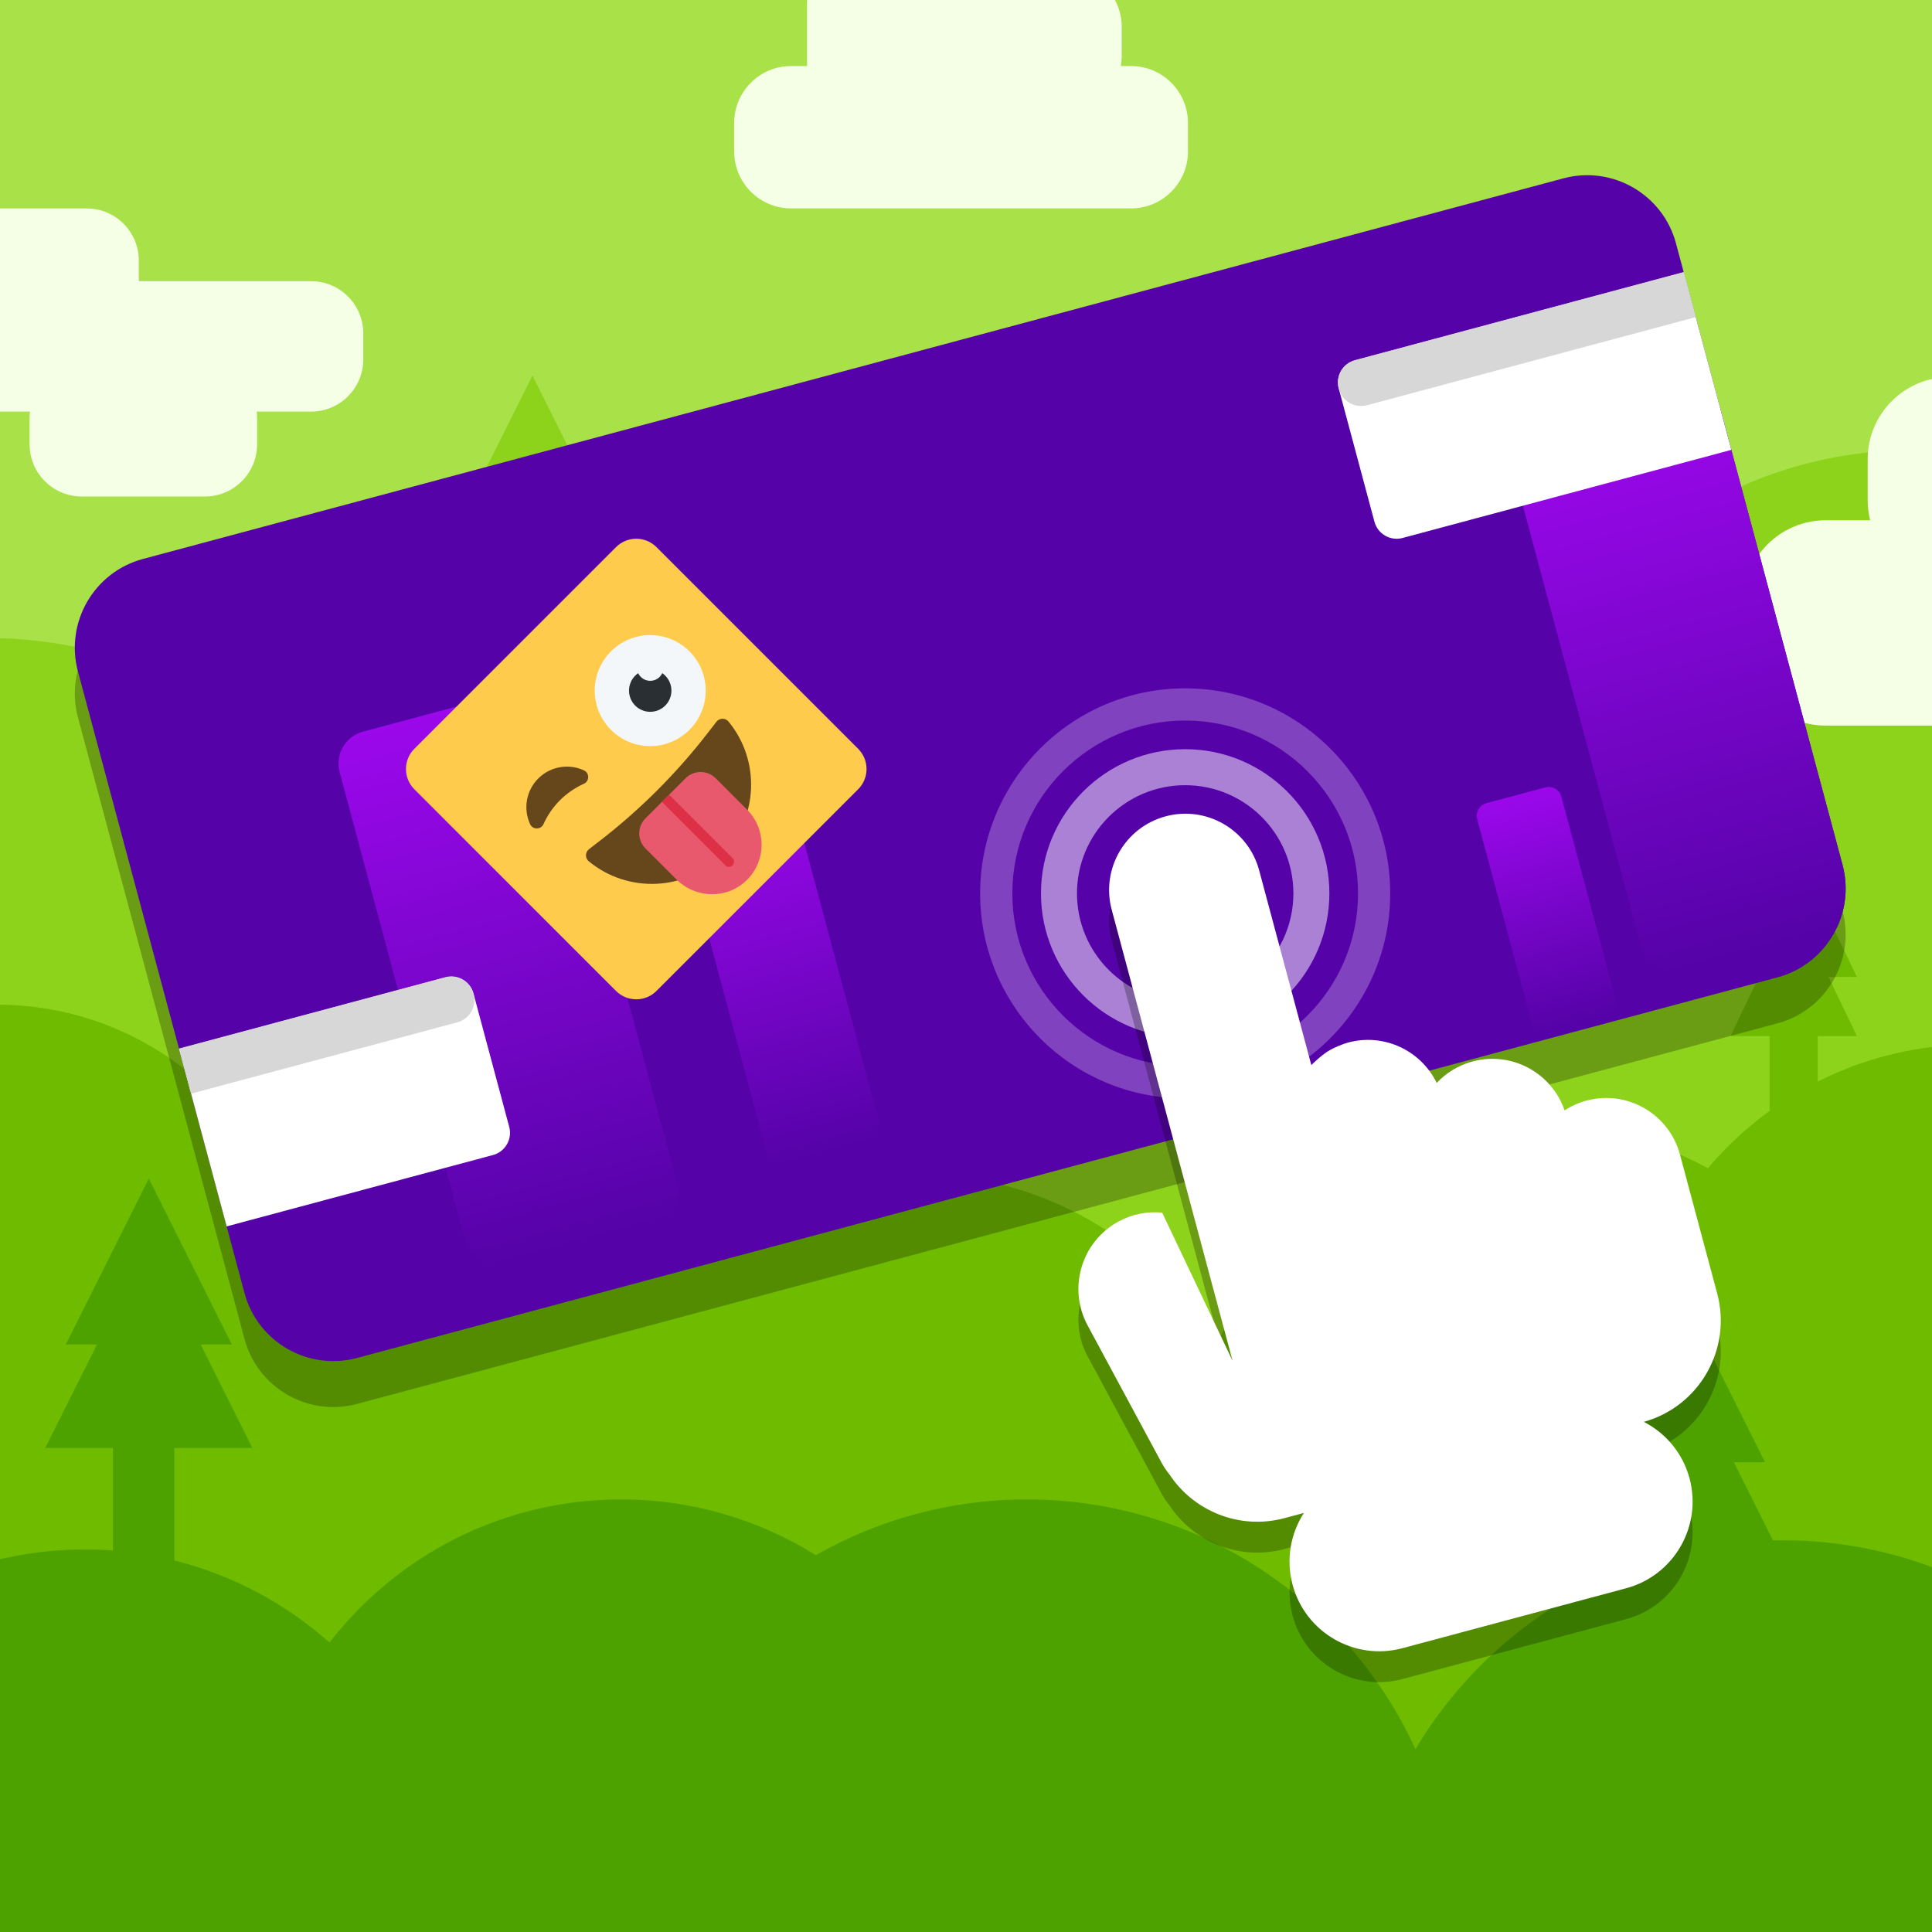
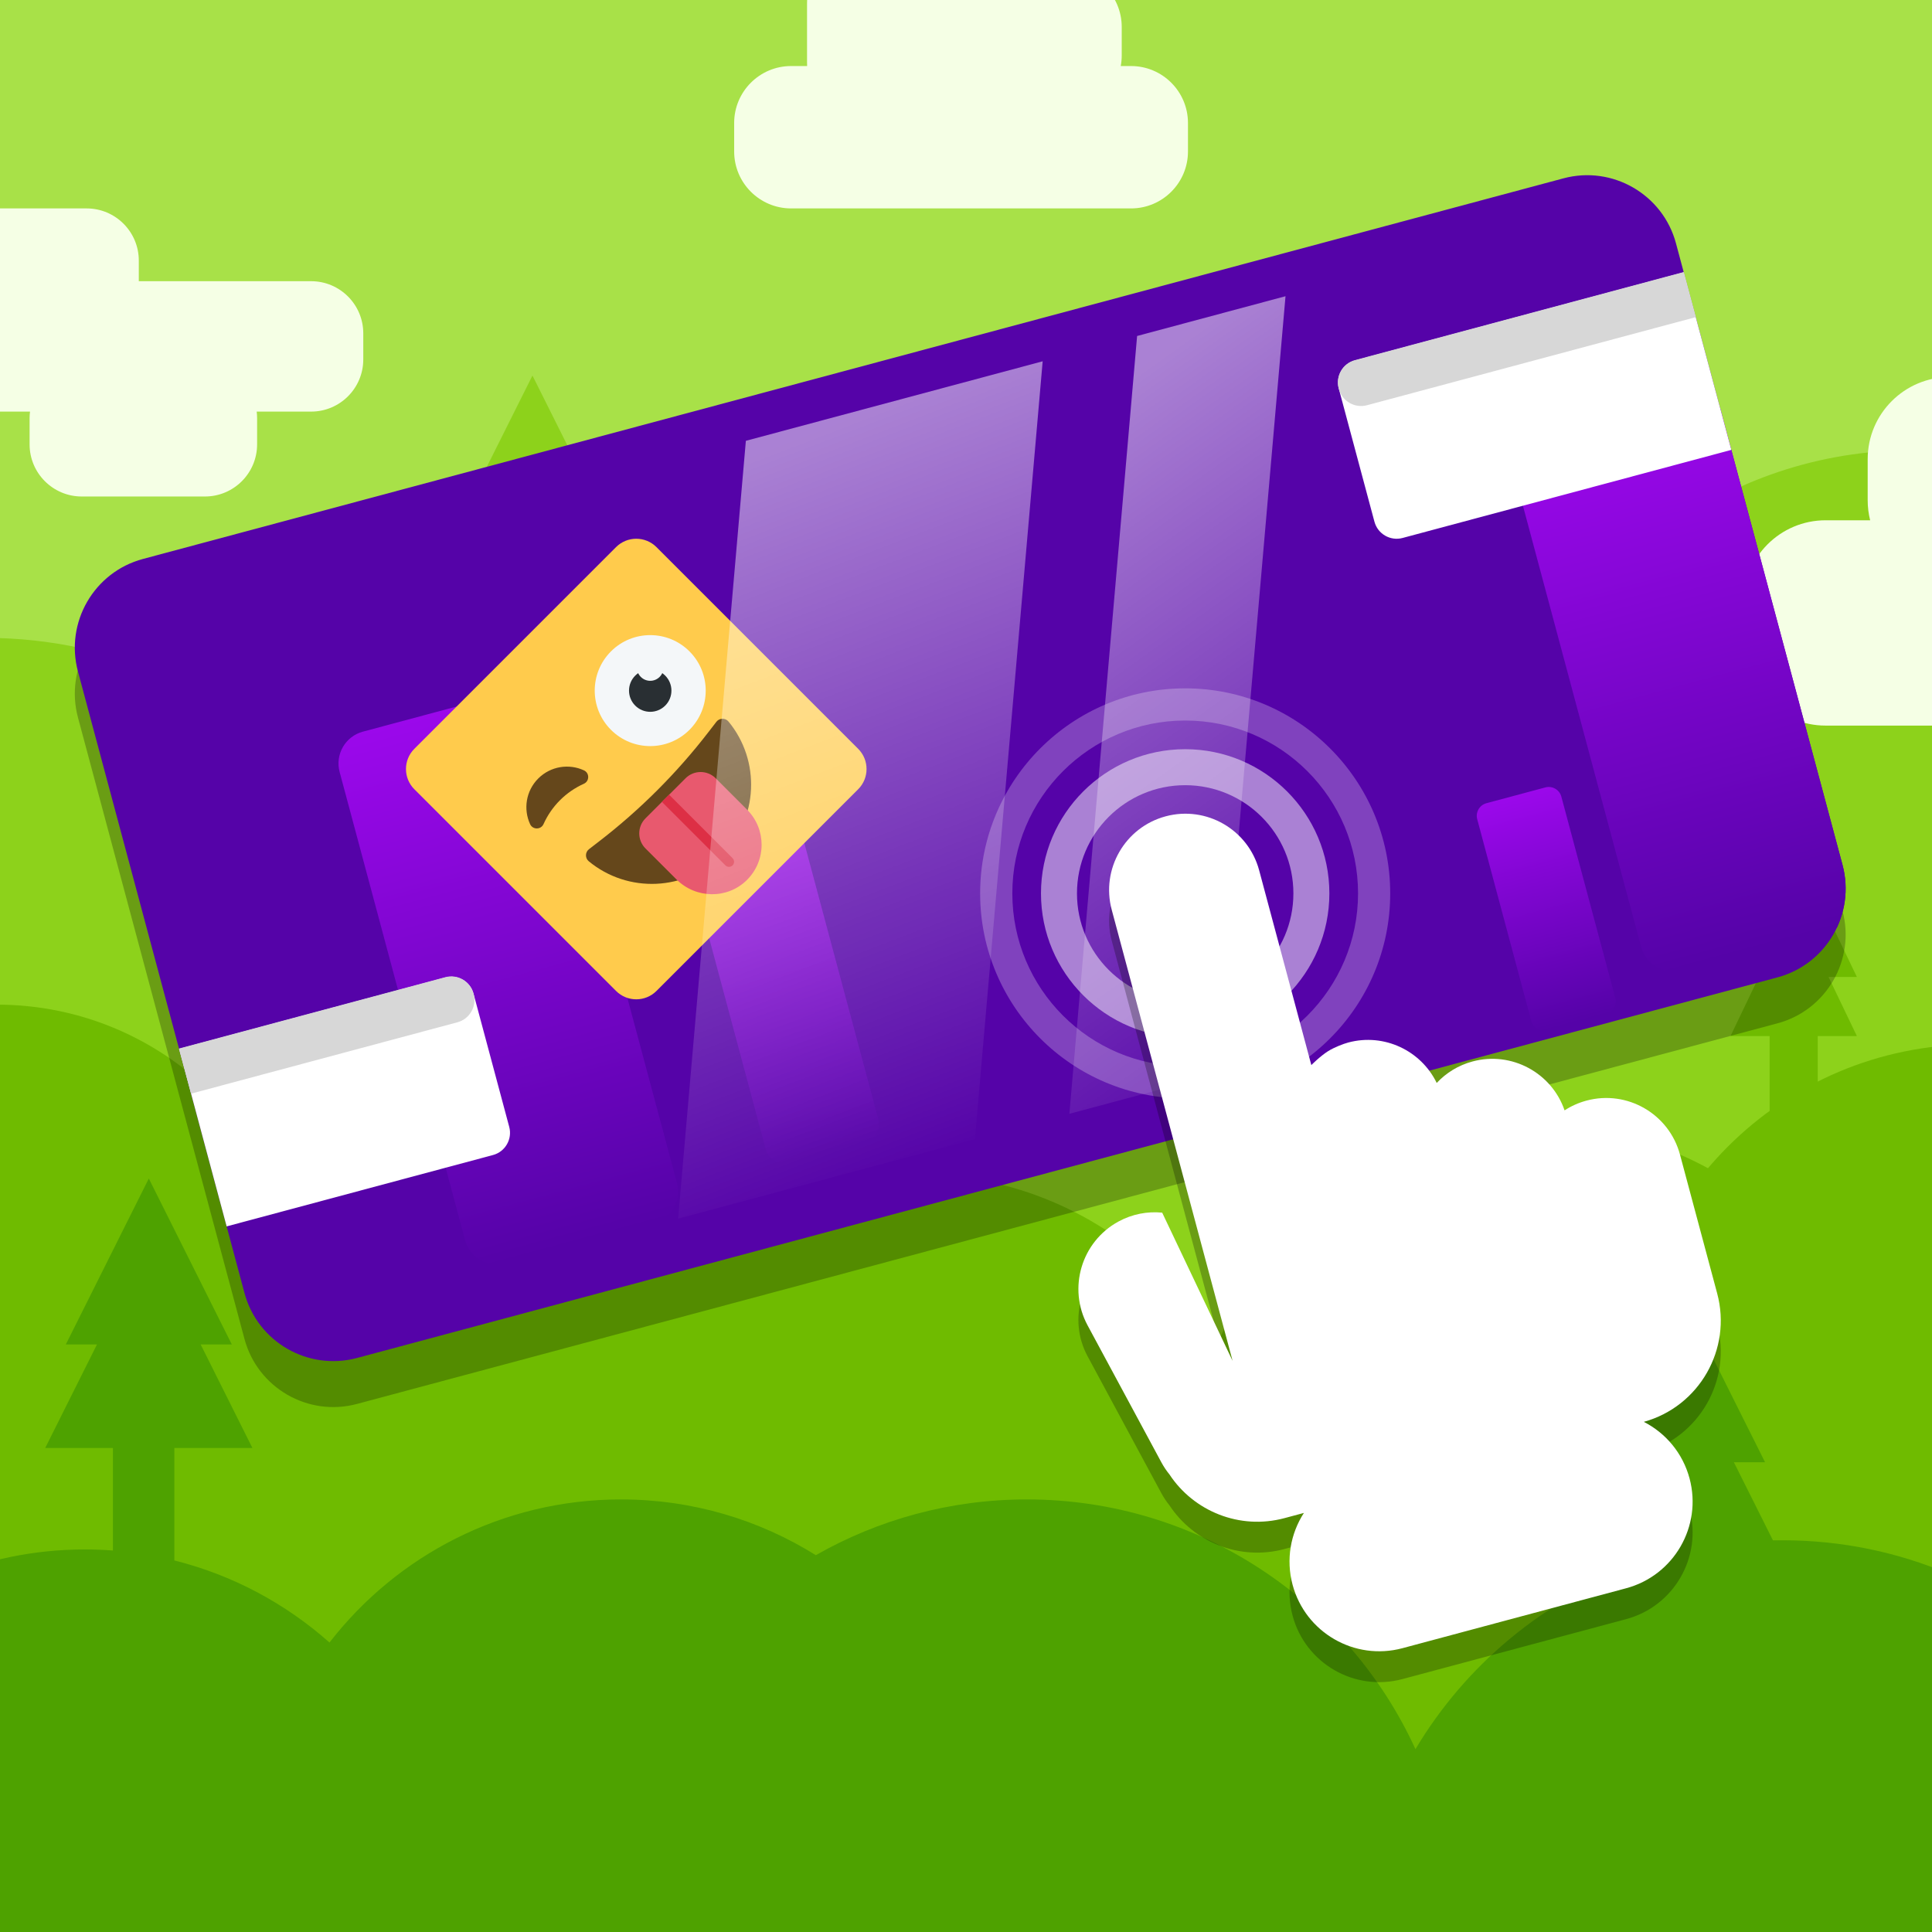
<svg xmlns="http://www.w3.org/2000/svg" width="100%" height="100%" viewBox="0 0 100 100" version="1.1" xml:space="preserve" style="fill-rule:evenodd;clip-rule:evenodd;stroke-linejoin:round;stroke-miterlimit:2;">
  <g id="Background-Forest" transform="matrix(0.169168,0,0,0.169106,-11.3683,3.64141)">
    <g id="Background-Forest1">
      <g id="Layer-1" transform="matrix(1.01697,0,0,1.22606,-7.80764,-48.6039)">
        <rect x="0" y="0" width="920" height="430" style="fill:rgb(168,225,72);" />
        <g transform="matrix(1.60764,0,0,1.01535,-949.944,84.859)">
          <path d="M710.247,440.98C696.907,478.767 667.767,505 634,505C587.639,505 550,455.55 550,394.641L550,205.359C550,144.45 587.639,95 634,95C658.716,95 680.953,109.054 696.33,131.407C703.646,110.682 715.716,93.432 730.696,82.08L721.327,82.08L728.87,62.268L724.328,62.268L736.419,30.509L748.51,62.268L743.969,62.268L747.781,72.282C755.62,69.1 763.947,67.387 772.577,67.387C810.01,67.387 841.757,99.625 852.596,144.104C861.624,139.344 871.48,136.725 881.797,136.725C883.557,136.725 885.304,136.801 887.036,136.952L887.036,124.757L877.172,124.757L884.714,104.945L880.173,104.945L892.264,73.186L904.355,104.945L899.814,104.945L907.357,124.757L895.982,124.757L895.982,138.407C903.073,140.109 909.832,143.064 916.122,147.091C917.149,118.616 926.979,93.147 942.112,75.283L942.112,61.646L935.527,61.646L940.562,48.42L937.531,48.42L945.602,27.219L953.674,48.42L950.642,48.42L955.677,61.646L948.084,61.646L948.084,68.896C961.103,56.307 977.18,48.865 994.57,48.865C1037.92,48.865 1073.11,95.099 1073.11,152.047L1073.11,329.019C1073.11,385.967 1037.92,432.201 994.57,432.201C982.265,432.201 970.617,428.475 960.244,421.836C958.273,476.486 923.878,520.061 881.797,520.061C851.498,520.061 825.184,497.472 812.088,464.423C800.308,472.696 786.856,477.387 772.577,477.387C747.861,477.387 725.624,463.332 710.247,440.98Z" style="fill:rgb(141,210,27);" />
        </g>
        <g transform="matrix(8.93682,0,0,7.73511,-147.353,88.0685)">
          <path d="M83.953,23L83,23L85.127,18.746L87.254,23L86.3,23L87.254,24.907L85.936,24.907L85.936,28.258L84.317,28.258L84.317,24.907L83,24.907L83.953,23Z" style="fill:rgb(111,187,0);" />
        </g>
        <g transform="matrix(7.17917,0,0,6.21381,-456.229,116.588)">
          <path d="M83.953,23L83,23L85.127,18.746L87.254,23L86.3,23L87.254,24.907L85.936,24.907L85.936,28.258L84.317,28.258L84.317,24.907L83,24.907L83.953,23Z" style="fill:rgb(111,187,0);" />
        </g>
        <g transform="matrix(1.4722,0,0,0.929808,-809.708,196.973)">
          <g transform="matrix(3.7882,0,0,4.97694,510.409,-157.254)">
            <path d="M40,64.5L40,105.5C40,114.607 32.607,122 23.5,122C14.393,122 7,114.607 7,105.5L7,64.5C7,55.393 14.393,48 23.5,48C32.607,48 40,55.393 40,64.5Z" style="fill:rgb(111,187,0);" />
          </g>
          <g transform="matrix(4.32175,0,0,5.67792,580.468,-190.9)">
            <path d="M40,64.5L40,105.5C40,114.607 32.607,122 23.5,122C14.393,122 7,114.607 7,105.5L7,64.5C7,55.393 14.393,48 23.5,48C32.607,48 40,55.393 40,64.5Z" style="fill:rgb(111,187,0);" />
          </g>
          <g transform="matrix(4.32175,0,0,5.67792,685.847,-145.371)">
            <path d="M40,64.5L40,105.5C40,114.607 32.607,122 23.5,122C14.393,122 7,114.607 7,105.5L7,64.5C7,55.393 14.393,48 23.5,48C32.607,48 40,55.393 40,64.5Z" style="fill:rgb(111,187,0);" />
          </g>
          <g transform="matrix(4.32175,0,0,5.67792,813.498,-158.365)">
            <path d="M40,64.5L40,105.5C40,114.607 32.607,122 23.5,122C14.393,122 7,114.607 7,105.5L7,64.5C7,55.393 14.393,48 23.5,48C32.607,48 40,55.393 40,64.5Z" style="fill:rgb(111,187,0);" />
          </g>
          <g transform="matrix(4.32175,0,0,5.67792,902.05,-180.222)">
            <path d="M40,64.5L40,105.5C40,114.607 32.607,122 23.5,122C14.393,122 7,114.607 7,105.5L7,64.5C7,55.393 14.393,48 23.5,48C32.607,48 40,55.393 40,64.5Z" style="fill:rgb(111,187,0);" />
          </g>
        </g>
        <g transform="matrix(1.32002,0,0,0.625318,-737.636,349.488)">
          <path d="M700.436,447.871C685.065,482.617 661.013,505 634,505C587.639,505 550,439.071 550,357.866L550,242.134C550,160.929 587.639,95 634,95C636.16,95 638.302,95.143 640.422,95.424L640.422,54.482L624.988,54.482L636.789,13.156L629.684,13.156L648.601,-53.089L667.518,13.156L660.413,13.156L672.214,54.482L654.418,54.482L654.418,99.385C667.749,105.225 679.822,116.65 689.779,132.157C705.149,97.411 729.201,75.028 756.214,75.028C772.517,75.028 787.741,83.18 800.629,97.282C814.819,83.12 831.236,75.027 848.723,75.027C888.031,75.027 921.929,115.918 937.298,174.719C948.722,141.158 966.538,115.033 987.794,101.515L974.449,101.515L986.25,60.189L979.145,60.189L998.062,-6.056L1016.98,60.189L1009.87,60.189L1018.78,91.374C1019.51,91.346 1020.25,91.331 1020.99,91.331C1074.72,91.331 1118.35,167.747 1118.35,261.869L1118.35,396.01C1118.35,490.132 1074.72,566.548 1020.99,566.548C981.678,566.548 947.78,525.657 932.411,466.856C915.419,516.775 884.285,550.244 848.723,550.244C817.072,550.244 788.929,523.733 771.142,482.708C766.297,484.232 761.308,485.028 756.214,485.028C734.815,485.028 715.275,470.982 700.436,447.871Z" style="fill:rgb(78,162,0);" />
        </g>
      </g>
      <g id="Cloud" transform="matrix(0.928177,0,0,0.928177,-691.103,-171.385)">
        <g transform="matrix(0.609756,0,0,1,360.908,-76.8235)">
          <path d="M764.189,374L675.712,374C660.149,374 647.515,366.293 647.515,356.8L647.515,348.2C647.515,338.707 660.149,331 675.712,331L700,331L700,324.2C700,314.707 712.635,307 728.198,307L794.802,307C810.365,307 823,314.707 823,324.2L823,331L916.157,331C931.72,331 944.354,338.707 944.354,348.2L944.354,356.8C944.354,366.293 931.72,374 916.157,374L886.731,374C886.882,374.72 886.96,375.455 886.96,376.2L886.96,384.8C886.96,394.293 874.325,402 858.762,402L792.158,402C776.595,402 763.96,394.293 763.96,384.8L763.96,376.2C763.96,375.455 764.038,374.72 764.189,374Z" style="fill:rgb(245,255,229);" />
        </g>
        <g transform="matrix(0.768072,0,0,1.57455,895,-197.607)">
          <path d="M821.899,337.079C839.763,337.913 853.751,345.266 853.751,354.2L853.751,362.8C853.751,372.293 837.958,380 818.504,380L681.948,380C662.494,380 646.701,372.293 646.701,362.8L646.701,354.2C646.701,344.707 662.494,337 681.948,337L701.06,337C700.368,335.656 700,334.249 700,332.8L700,324.2C700,314.707 715.794,307 735.247,307L787.753,307C807.206,307 823,314.707 823,324.2L823,332.8C823,334.277 822.618,335.711 821.899,337.079Z" style="fill:rgb(245,255,229);" />
        </g>
        <g transform="matrix(0.435003,0,0,1.09195,828.744,-183.671)">
          <path d="M822.253,336L830.041,336C853.863,336 873.202,343.707 873.202,353.2L873.202,361.8C873.202,371.293 853.863,379 830.041,379L572.465,379C548.644,379 529.304,371.293 529.304,361.8L529.304,353.2C529.304,343.707 548.644,336 572.465,336L584.601,336C584.554,335.6 584.53,335.198 584.53,334.793L584.53,317.211C584.53,303.298 612.875,292.002 647.787,292.002L679.416,292.002C705.356,292.002 727.671,298.238 737.427,307.151C739.303,307.051 741.216,307 743.16,307L779.84,307C803.661,307 823,314.707 823,324.2L823,332.8C823,333.893 822.743,334.963 822.253,336Z" style="fill:rgb(245,255,229);" />
        </g>
      </g>
    </g>
    <g transform="matrix(2.17308,-0.582487,0.582272,2.17387,-560.229,-89.9332)">
      <g id="Phone">
        <g>
          <g transform="matrix(1,0,0,1,-1.61762,6.03705)">
            <path d="M473.125,192.5L473.125,280C473.125,286.899 467.524,292.5 460.625,292.5L260.625,292.5C253.726,292.5 248.125,286.899 248.125,280L248.125,192.5C248.125,185.601 253.726,180 260.625,180L460.625,180C467.524,180 473.125,185.601 473.125,192.5Z" style="fill-opacity:0.25;" />
          </g>
          <g>
            <g>
-               <clipPath id="_clip1">
-                 <path d="M473.125,192.5L473.125,280C473.125,286.899 467.524,292.5 460.625,292.5L260.625,292.5C253.726,292.5 248.125,286.899 248.125,280L248.125,192.5C248.125,185.601 253.726,180 260.625,180L460.625,180C467.524,180 473.125,185.601 473.125,192.5Z" />
-               </clipPath>
-               <g clip-path="url(#_clip1)">
-                 <g id="Background" transform="matrix(0.412391,0,0,0.682116,192.277,102.697)">
-                   <g transform="matrix(2.24999,0,0,1.125,-288.629,-14.1657)">
-                     <rect x="188.469" y="113.328" width="242.489" height="146.603" style="fill:rgb(85,3,168);" />
-                   </g>
-                   <g transform="matrix(1.19315e-16,-1.95942,1.29242,-7.21352e-17,-96.0981,2095.81)">
-                     <path d="M989,245.4L989,284.6C989,289.236 987.499,293 985.65,293L936.35,293C934.501,293 933,289.236 933,284.6L933,245.4C933,240.764 934.501,237 936.35,237L985.65,237C987.499,237 989,240.764 989,245.4Z" style="fill:url(#_Linear2);" />
-                   </g>
-                   <g transform="matrix(2.62802e-16,-1.95942,1.29242,-4.49428e-17,303.569,2100.05)">
-                     <path d="M989,245.4L989,284.6C989,289.236 987.499,293 985.65,293L936.35,293C934.501,293 933,289.236 933,284.6L933,245.4C933,240.764 934.501,237 936.35,237L985.65,237C987.499,237 989,240.764 989,245.4Z" style="fill:url(#_Linear3);" />
-                   </g>
-                   <g transform="matrix(9.01494e-17,-1.30495,0.686198,-5.45022e-17,151.109,1480.24)">
-                     <path d="M989,245.4L989,284.6C989,289.236 987.803,293 986.33,293L935.67,293C934.197,293 933,289.236 933,284.6L933,245.4C933,240.764 934.197,237 935.67,237L986.33,237C987.803,237 989,240.764 989,245.4Z" style="fill:url(#_Linear4);" />
-                   </g>
-                   <g transform="matrix(5.3232e-17,-0.835726,0.512991,-3.21828e-17,446.974,1056.23)">
-                     <path d="M989,245.4L989,284.6C989,289.236 987.603,293 985.883,293L936.117,293C934.397,293 933,289.236 933,284.6L933,245.4C933,240.764 934.397,237 936.117,237L985.883,237C987.603,237 989,240.764 989,245.4Z" style="fill:url(#_Linear5);" />
-                   </g>
-                 </g>
-                 <g transform="matrix(0.604234,0,0,0.604234,-348.14,-615.291)">
-                   <g id="Cube" transform="matrix(1,2.77556e-17,2.498e-16,1,-46.5464,15.5155)">
-                     <g transform="matrix(5.09009,0,0,6.15295,918.699,1109.38)">
-                       <path d="M35.735,49.583L35.735,54.626C35.735,55.09 35.28,55.467 34.719,55.467L8.301,55.467C7.74,55.467 7.285,55.09 7.285,54.626L7.285,49.583C7.285,49.119 7.74,48.742 8.301,48.742L34.719,48.742C35.28,48.742 35.735,49.119 35.735,49.583Z" style="fill:white;" />
-                     </g>
-                     <g transform="matrix(5.09009,0,0,1.56245,918.699,1333.07)">
-                       <path d="M35.735,52.053L35.735,52.157C35.735,53.984 35.28,55.467 34.719,55.467L8.301,55.467C7.74,55.467 7.285,53.984 7.285,52.157L7.285,52.053C7.285,50.226 7.74,48.742 8.301,48.742L34.719,48.742C35.28,48.742 35.735,50.226 35.735,52.053Z" style="fill:rgb(215,215,215);" />
-                     </g>
-                   </g>
-                   <g id="Cube1" transform="matrix(1,2.77556e-17,-2.22045e-16,1,294.795,-62.0621)">
-                     <g transform="matrix(5.09009,0,0,6.15295,945.532,1105.79)">
-                       <path d="M35.735,49.583L35.735,54.626C35.735,55.09 35.28,55.467 34.719,55.467L8.301,55.467C7.74,55.467 7.285,55.09 7.285,54.626L7.285,49.583C7.285,49.119 7.74,48.742 8.301,48.742L34.719,48.742C35.28,48.742 35.735,49.119 35.735,49.583Z" style="fill:white;" />
-                     </g>
-                     <g transform="matrix(5.09009,0,1.41278e-16,1.56245,945.532,1329.48)">
-                       <path d="M35.735,52.053L35.735,52.157C35.735,53.984 35.28,55.467 34.719,55.467L8.301,55.467C7.74,55.467 7.285,53.984 7.285,52.157L7.285,52.053C7.285,50.226 7.74,48.742 8.301,48.742L34.719,48.742C35.28,48.742 35.735,50.226 35.735,52.053Z" style="fill:rgb(215,215,215);" />
-                     </g>
-                   </g>
-                   <g id="Player" transform="matrix(0.00604967,-0.00349279,0.00349278,0.00604967,1040.25,1372.69)">
-                     <g transform="matrix(21.5493,0,-1.97215e-31,21.5493,919.578,1161.04)">
-                       <path d="M512,42.736L512,469.264C512,492.85 492.85,512 469.264,512L42.736,512C19.15,512 0,492.85 0,469.264L0,42.736C0,19.15 19.15,0 42.736,0L469.264,0C492.85,0 512,19.15 512,42.736Z" style="fill:rgb(255,203,76);" />
-                     </g>
-                     <g transform="matrix(21.5493,0,0,21.5493,3533.89,10566.3)">
-                       <path d="M0,-145.689C-7.369,-146.643 -13.763,-140.517 -13.053,-133.122C-5.837,-57.881 57.552,0.954 134.683,0.954C211.813,0.954 275.202,-57.881 282.419,-133.122C283.128,-140.517 276.734,-146.643 269.365,-145.689L250.389,-143.235C173.571,-133.297 95.794,-133.297 18.977,-143.235L0,-145.689Z" style="fill:rgb(101,71,27);fill-rule:nonzero;" />
-                     </g>
-                     <g transform="matrix(21.5493,0,0,21.5493,4906.16,4732.69)">
-                       <path d="M0,50.424C8.841,53.783 17.562,45.184 14.292,36.31C5.761,13.154 -16.499,-3.359 -42.615,-3.359C-68.732,-3.359 -90.992,13.154 -99.523,36.31C-102.792,45.184 -94.072,53.783 -85.231,50.424C-57.779,39.991 -27.452,39.991 0,50.424" style="fill:rgb(101,71,27);fill-rule:nonzero;" />
-                     </g>
-                     <g transform="matrix(0,-21.5493,-21.5493,0,8541.19,3421.03)">
-                       <path d="M-82.975,-82.974C-37.15,-82.974 0,-45.826 0,0.001C0,45.825 -37.15,82.975 -82.975,82.975C-128.8,82.975 -165.949,45.825 -165.949,0.001C-165.949,-45.826 -128.8,-82.974 -82.975,-82.974" style="fill:rgb(244,247,249);fill-rule:nonzero;" />
-                     </g>
-                     <g transform="matrix(0,-21.5493,-21.5493,0,8541.19,4525.88)">
-                       <path d="M-31.704,-31.703C-14.194,-31.703 0,-17.51 0,0C0,17.51 -14.194,31.704 -31.704,31.704C-49.213,31.704 -63.407,17.51 -63.407,0C-63.407,-17.51 -49.213,-31.703 -31.704,-31.703" style="fill:rgb(41,47,51);fill-rule:nonzero;" />
-                     </g>
-                     <g transform="matrix(0,-21.5493,-21.5493,0,9067.22,4254.82)">
-                       <path d="M-19.872,-19.872C-8.897,-19.872 0,-10.976 0,0C0,10.976 -8.897,19.872 -19.872,19.872C-30.847,19.872 -39.744,10.976 -39.744,0C-39.744,-10.976 -30.847,-19.872 -19.872,-19.872" style="fill:rgb(244,247,249);fill-rule:nonzero;" />
-                     </g>
-                     <g transform="matrix(21.5493,0,0,21.5493,4837.03,11048)">
-                       <path d="M0,-109.097L0,-43.625C0,-2.706 32.729,31.211 73.647,31.514C114.891,31.82 148.42,-1.521 148.42,-42.694L148.42,-109.097C148.42,-126.67 134.174,-140.917 116.601,-140.917L31.819,-140.917C14.246,-140.917 0,-126.67 0,-109.097" style="fill:rgb(232,89,110);fill-rule:nonzero;" />
-                     </g>
-                     <g transform="matrix(21.5493,0,0,21.5493,6272.59,11067.3)">
-                       <path d="M0,-141.812L0,-7.592C0,-3.399 3.399,0 7.593,0C11.786,0 15.186,-3.399 15.186,-7.592L15.186,-141.812L0,-141.812Z" style="fill:rgb(221,47,69);fill-rule:nonzero;" />
+               <g>
+                 <clipPath id="_clip1">
+                   <path d="M473.125,192.5L473.125,280C473.125,286.899 467.524,292.5 460.625,292.5L260.625,292.5C253.726,292.5 248.125,286.899 248.125,280L248.125,192.5C248.125,185.601 253.726,180 260.625,180L460.625,180C467.524,180 473.125,185.601 473.125,192.5Z" />
+                 </clipPath>
+                 <g clip-path="url(#_clip1)">
+                   <g transform="matrix(0.927876,0,0,0.76738,73.249,93.0343)">
+                     <g id="Background">
+                       <g>
+                         <rect x="188.469" y="113.328" width="242.489" height="146.603" style="fill:rgb(85,3,168);" />
+                         <g transform="matrix(5.55112e-17,-1.74171,0.574411,-5.55112e-17,85.5697,1875.53)">
+                           <path d="M989,245.4L989,284.6C989,289.236 987.499,293 985.65,293L936.35,293C934.501,293 933,289.236 933,284.6L933,245.4C933,240.764 934.501,237 936.35,237L985.65,237C987.499,237 989,240.764 989,245.4Z" style="fill:url(#_Linear2);" />
+                         </g>
+                         <g transform="matrix(5.55112e-17,-1.74171,0.574411,-5.55112e-17,263.2,1879.3)">
+                           <path d="M989,245.4L989,284.6C989,289.236 987.499,293 985.65,293L936.35,293C934.501,293 933,289.236 933,284.6L933,245.4C933,240.764 934.501,237 936.35,237L985.65,237C987.499,237 989,240.764 989,245.4Z" style="fill:url(#_Linear3);" />
+                         </g>
+                         <g transform="matrix(2.77556e-17,-1.15996,0.304978,-5.55112e-17,195.44,1328.36)">
+                           <path d="M989,245.4L989,284.6C989,289.236 987.803,293 986.33,293L935.67,293C934.197,293 933,289.236 933,284.6L933,245.4C933,240.764 934.197,237 935.67,237L986.33,237C987.803,237 989,240.764 989,245.4Z" style="fill:url(#_Linear4);" />
+                         </g>
+                         <g transform="matrix(2.77556e-17,-0.742868,0.227997,-2.77556e-17,326.936,951.463)">
+                           <path d="M989,245.4L989,284.6C989,289.236 987.603,293 985.883,293L936.117,293C934.397,293 933,289.236 933,284.6L933,245.4C933,240.764 934.397,237 936.117,237L985.883,237C987.603,237 989,240.764 989,245.4Z" style="fill:url(#_Linear5);" />
+                         </g>
+                         <g id="Gameplay" transform="matrix(0.651202,5.55112e-17,0,0.787398,-454.144,-923.043)">
+                           <g id="Cube" transform="matrix(1,2.77556e-17,2.498e-16,1,-46.5464,15.5155)">
+                             <g transform="matrix(5.09009,0,0,6.15295,918.699,1109.38)">
+                               <path d="M35.735,49.583L35.735,54.626C35.735,55.09 35.28,55.467 34.719,55.467L8.301,55.467C7.74,55.467 7.285,55.09 7.285,54.626L7.285,49.583C7.285,49.119 7.74,48.742 8.301,48.742L34.719,48.742C35.28,48.742 35.735,49.119 35.735,49.583Z" style="fill:white;" />
+                             </g>
+                             <g transform="matrix(5.09009,0,0,1.56245,918.699,1333.07)">
+                               <path d="M35.735,52.053L35.735,52.157C35.735,53.984 35.28,55.467 34.719,55.467L8.301,55.467C7.74,55.467 7.285,53.984 7.285,52.157L7.285,52.053C7.285,50.226 7.74,48.742 8.301,48.742L34.719,48.742C35.28,48.742 35.735,50.226 35.735,52.053Z" style="fill:rgb(215,215,215);" />
+                             </g>
+                           </g>
+                           <g id="Cube1" transform="matrix(1,2.77556e-17,-2.22045e-16,1,294.795,-62.0621)">
+                             <g transform="matrix(5.09009,0,0,6.15295,945.532,1105.79)">
+                               <path d="M35.735,49.583L35.735,54.626C35.735,55.09 35.28,55.467 34.719,55.467L8.301,55.467C7.74,55.467 7.285,55.09 7.285,54.626L7.285,49.583C7.285,49.119 7.74,48.742 8.301,48.742L34.719,48.742C35.28,48.742 35.735,49.119 35.735,49.583Z" style="fill:white;" />
+                             </g>
+                             <g transform="matrix(5.09009,0,1.41278e-16,1.56245,945.532,1329.48)">
+                               <path d="M35.735,52.053L35.735,52.157C35.735,53.984 35.28,55.467 34.719,55.467L8.301,55.467C7.74,55.467 7.285,53.984 7.285,52.157L7.285,52.053C7.285,50.226 7.74,48.742 8.301,48.742L34.719,48.742C35.28,48.742 35.735,50.226 35.735,52.053Z" style="fill:rgb(215,215,215);" />
+                             </g>
+                           </g>
+                           <g id="Player" transform="matrix(0.00604967,-0.00349279,0.00349278,0.00604967,1040.25,1372.69)">
+                             <g transform="matrix(21.5493,0,-1.97215e-31,21.5493,919.578,1161.04)">
+                               <path d="M512,42.736L512,469.264C512,492.85 492.85,512 469.264,512L42.736,512C19.15,512 0,492.85 0,469.264L0,42.736C0,19.15 19.15,0 42.736,0L469.264,0C492.85,0 512,19.15 512,42.736Z" style="fill:rgb(255,203,76);" />
+                             </g>
+                             <g transform="matrix(21.5493,0,0,21.5493,3533.89,10566.3)">
+                               <path d="M0,-145.689C-7.369,-146.643 -13.763,-140.517 -13.053,-133.122C-5.837,-57.881 57.552,0.954 134.683,0.954C211.813,0.954 275.202,-57.881 282.419,-133.122C283.128,-140.517 276.734,-146.643 269.365,-145.689L250.389,-143.235C173.571,-133.297 95.794,-133.297 18.977,-143.235L0,-145.689Z" style="fill:rgb(101,71,27);fill-rule:nonzero;" />
+                             </g>
+                             <g transform="matrix(21.5493,0,0,21.5493,4906.16,4732.69)">
+                               <path d="M0,50.424C8.841,53.783 17.562,45.184 14.292,36.31C5.761,13.154 -16.499,-3.359 -42.615,-3.359C-68.732,-3.359 -90.992,13.154 -99.523,36.31C-102.792,45.184 -94.072,53.783 -85.231,50.424C-57.779,39.991 -27.452,39.991 0,50.424" style="fill:rgb(101,71,27);fill-rule:nonzero;" />
+                             </g>
+                             <g transform="matrix(0,-21.5493,-21.5493,0,8541.19,3421.03)">
+                               <path d="M-82.975,-82.974C-37.15,-82.974 0,-45.826 0,0.001C0,45.825 -37.15,82.975 -82.975,82.975C-128.8,82.975 -165.949,45.825 -165.949,0.001C-165.949,-45.826 -128.8,-82.974 -82.975,-82.974" style="fill:rgb(244,247,249);fill-rule:nonzero;" />
+                             </g>
+                             <g transform="matrix(0,-21.5493,-21.5493,0,8541.19,4525.88)">
+                               <path d="M-31.704,-31.703C-14.194,-31.703 0,-17.51 0,0C0,17.51 -14.194,31.704 -31.704,31.704C-49.213,31.704 -63.407,17.51 -63.407,0C-63.407,-17.51 -49.213,-31.703 -31.704,-31.703" style="fill:rgb(41,47,51);fill-rule:nonzero;" />
+                             </g>
+                             <g transform="matrix(0,-21.5493,-21.5493,0,9067.22,4254.82)">
+                               <path d="M-19.872,-19.872C-8.897,-19.872 0,-10.976 0,0C0,10.976 -8.897,19.872 -19.872,19.872C-30.847,19.872 -39.744,10.976 -39.744,0C-39.744,-10.976 -30.847,-19.872 -19.872,-19.872" style="fill:rgb(244,247,249);fill-rule:nonzero;" />
+                             </g>
+                             <g transform="matrix(21.5493,0,0,21.5493,4837.03,11048)">
+                               <path d="M0,-109.097L0,-43.625C0,-2.706 32.729,31.211 73.647,31.514C114.891,31.82 148.42,-1.521 148.42,-42.694L148.42,-109.097C148.42,-126.67 134.174,-140.917 116.601,-140.917L31.819,-140.917C14.246,-140.917 0,-126.67 0,-109.097" style="fill:rgb(232,89,110);fill-rule:nonzero;" />
+                             </g>
+                             <g transform="matrix(21.5493,0,0,21.5493,6272.59,11067.3)">
+                               <path d="M0,-141.812L0,-7.592C0,-3.399 3.399,0 7.593,0C11.786,0 15.186,-3.399 15.186,-7.592L15.186,-141.812L0,-141.812Z" style="fill:rgb(221,47,69);fill-rule:nonzero;" />
+                             </g>
+                           </g>
+                         </g>
+                         <g transform="matrix(4.60608,-3.61634e-06,-1.75938,5.85219,240.928,-7.98858)">
+                           <rect x="19.444" y="22" width="9.778" height="22.222" style="fill:url(#_Linear6);" />
+                         </g>
+                         <g transform="matrix(2.30304,-1.80817e-06,-1.75938,5.85219,345.077,-7.98866)">
+                           <rect x="19.444" y="22" width="9.778" height="22.222" style="fill:url(#_Linear7);" />
+                         </g>
+                       </g>
                    </g>
                  </g>
                </g>
              </g>
            </g>
          </g>
        </g>
      </g>
    </g>
    <g id="Hand" transform="matrix(0.76312,-0.204552,0.206489,0.770912,1.31601,214.502)">
      <g transform="matrix(8.2864,2.19869,-2.22033,8.20565,166.85,-202.946)">
        <path d="M50.622,27.118C54.214,27.118 57.131,30.035 57.131,33.628C57.131,37.221 54.214,40.138 50.622,40.138C47.029,40.138 44.112,37.221 44.112,33.628C44.112,30.035 47.029,27.118 50.622,27.118ZM50.622,28.743C47.926,28.743 45.737,30.932 45.737,33.628C45.737,36.324 47.926,38.513 50.622,38.513C53.318,38.513 55.507,36.324 55.507,33.628C55.507,30.932 53.318,28.743 50.622,28.743Z" style="fill:white;fill-opacity:0.5;" />
      </g>
      <g transform="matrix(11.7829,3.12644,-3.15721,11.668,21.3584,-366.343)">
        <path d="M50.622,27.118C54.214,27.118 57.131,30.035 57.131,33.628C57.131,37.221 54.214,40.138 50.622,40.138C47.029,40.138 44.112,37.221 44.112,33.628C44.112,30.035 47.029,27.118 50.622,27.118ZM50.622,28.14C47.593,28.14 45.134,30.599 45.134,33.628C45.134,36.657 47.593,39.116 50.622,39.116C53.651,39.116 56.11,36.657 56.11,33.628C56.11,30.599 53.651,28.14 50.622,28.14Z" style="fill:white;fill-opacity:0.25;" />
      </g>
      <g transform="matrix(22.5088,0,0,4.92788,-837.516,26.4208)">
        <g transform="matrix(1,0,1.38778e-17,1,-0.137526,2.32152)">
          <path d="M61.736,46.638C61.817,46.568 61.9,46.531 61.986,46.531C62.626,46.531 63.16,48.608 63.276,51.353C63.477,50.787 63.714,50.459 63.968,50.459C64.663,50.459 65.232,52.902 65.279,55.99C65.407,55.8 65.544,55.697 65.687,55.697C66.412,55.697 67,58.358 67,61.636L67,72.826C67,77.313 66.199,80.961 65.209,81C65.521,82.277 65.717,84.123 65.717,86.174C65.717,90.026 65.025,93.153 64.174,93.153L60.189,93.153C59.337,93.153 58.646,90.026 58.646,86.174C58.646,84.123 58.842,82.277 59.154,81L58.807,81C58.009,81 57.33,78.651 57.091,75.398C57.057,75.056 57.03,74.694 57.01,74.316L56.394,62.539C56.227,59.347 56.664,56.131 57.369,55.361C57.634,55.072 57.899,55.169 58.136,55.573L58.646,68.131L58.646,31.789C58.646,28.512 59.234,25.85 59.959,25.85C60.684,25.85 61.272,28.512 61.272,31.789L61.272,54.87L61.736,46.638ZM59.828,87.631C59.929,84.434 60.531,81.974 61.258,81.974L63.124,81.974C63.852,81.974 64.454,84.434 64.555,87.631C64.303,85.682 63.839,84.374 63.309,84.374L61.074,84.374C60.544,84.374 60.08,85.682 59.828,87.631Z" style="fill-opacity:0.25;" />
        </g>
        <path d="M61.612,46.776C61.732,46.609 61.9,46.531 61.986,46.531C62.626,46.531 63.16,48.608 63.276,51.353C63.477,50.787 63.714,50.459 63.968,50.459C64.663,50.459 65.232,52.902 65.279,55.99C65.407,55.8 65.544,55.697 65.687,55.697C66.412,55.697 67,58.358 67,61.636L67,72.826C67,77.313 66.199,80.961 65.209,81C65.521,82.277 65.717,84.123 65.717,86.174C65.717,90.026 65.025,93.153 64.174,93.153L60.189,93.153C59.337,93.153 58.646,90.026 58.646,86.174C58.646,84.123 58.842,82.277 59.154,81L58.807,81C58.009,81 57.33,78.651 57.091,75.398C57.057,75.056 57.03,74.694 57.01,74.316L56.394,62.539C56.227,59.347 56.664,56.131 57.369,55.361C57.634,55.072 57.899,55.169 58.136,55.573L58.646,68.131L58.646,31.789C58.646,28.512 59.234,25.85 59.959,25.85C60.684,25.85 61.272,28.512 61.272,31.789L61.272,47.485C61.272,47.485 61.452,47.002 61.612,46.776Z" style="fill:white;" />
      </g>
    </g>
  </g>
  <defs>
    <linearGradient id="_Linear2" x1="0" y1="0" x2="1" y2="0" gradientUnits="userSpaceOnUse" gradientTransform="matrix(56,0,0,56,933,265)">
      <stop offset="0" style="stop-color:rgb(85,3,168);stop-opacity:1" />
      <stop offset="1" style="stop-color:rgb(155,8,235);stop-opacity:1" />
    </linearGradient>
    <linearGradient id="_Linear3" x1="0" y1="0" x2="1" y2="0" gradientUnits="userSpaceOnUse" gradientTransform="matrix(56,0,0,56,933,265)">
      <stop offset="0" style="stop-color:rgb(85,3,168);stop-opacity:1" />
      <stop offset="1" style="stop-color:rgb(155,8,235);stop-opacity:1" />
    </linearGradient>
    <linearGradient id="_Linear4" x1="0" y1="0" x2="1" y2="0" gradientUnits="userSpaceOnUse" gradientTransform="matrix(56,0,0,56,933,265)">
      <stop offset="0" style="stop-color:rgb(85,3,168);stop-opacity:1" />
      <stop offset="1" style="stop-color:rgb(155,8,235);stop-opacity:1" />
    </linearGradient>
    <linearGradient id="_Linear5" x1="0" y1="0" x2="1" y2="0" gradientUnits="userSpaceOnUse" gradientTransform="matrix(56,0,0,56,933,265)">
      <stop offset="0" style="stop-color:rgb(85,3,168);stop-opacity:1" />
      <stop offset="1" style="stop-color:rgb(155,8,235);stop-opacity:1" />
    </linearGradient>
+     <linearGradient id="_Linear6" x1="0" y1="0" x2="1" y2="-0.198" gradientUnits="userSpaceOnUse" gradientTransform="matrix(1.54539e-16,22.2222,-42.8156,3.21109e-15,24.3333,22)">
+       <stop offset="0" style="stop-color:white;stop-opacity:0.5" />
+       <stop offset="1" style="stop-color:white;stop-opacity:0" />
+     </linearGradient>
+     <linearGradient id="_Linear7" x1="0" y1="0" x2="1" y2="-0.397" gradientUnits="userSpaceOnUse" gradientTransform="matrix(1.54539e-16,22.2222,-42.8156,3.21109e-15,24.3333,22)">
+       <stop offset="0" style="stop-color:white;stop-opacity:0.5" />
+       <stop offset="1" style="stop-color:white;stop-opacity:0" />
+     </linearGradient>
  </defs>
</svg>
